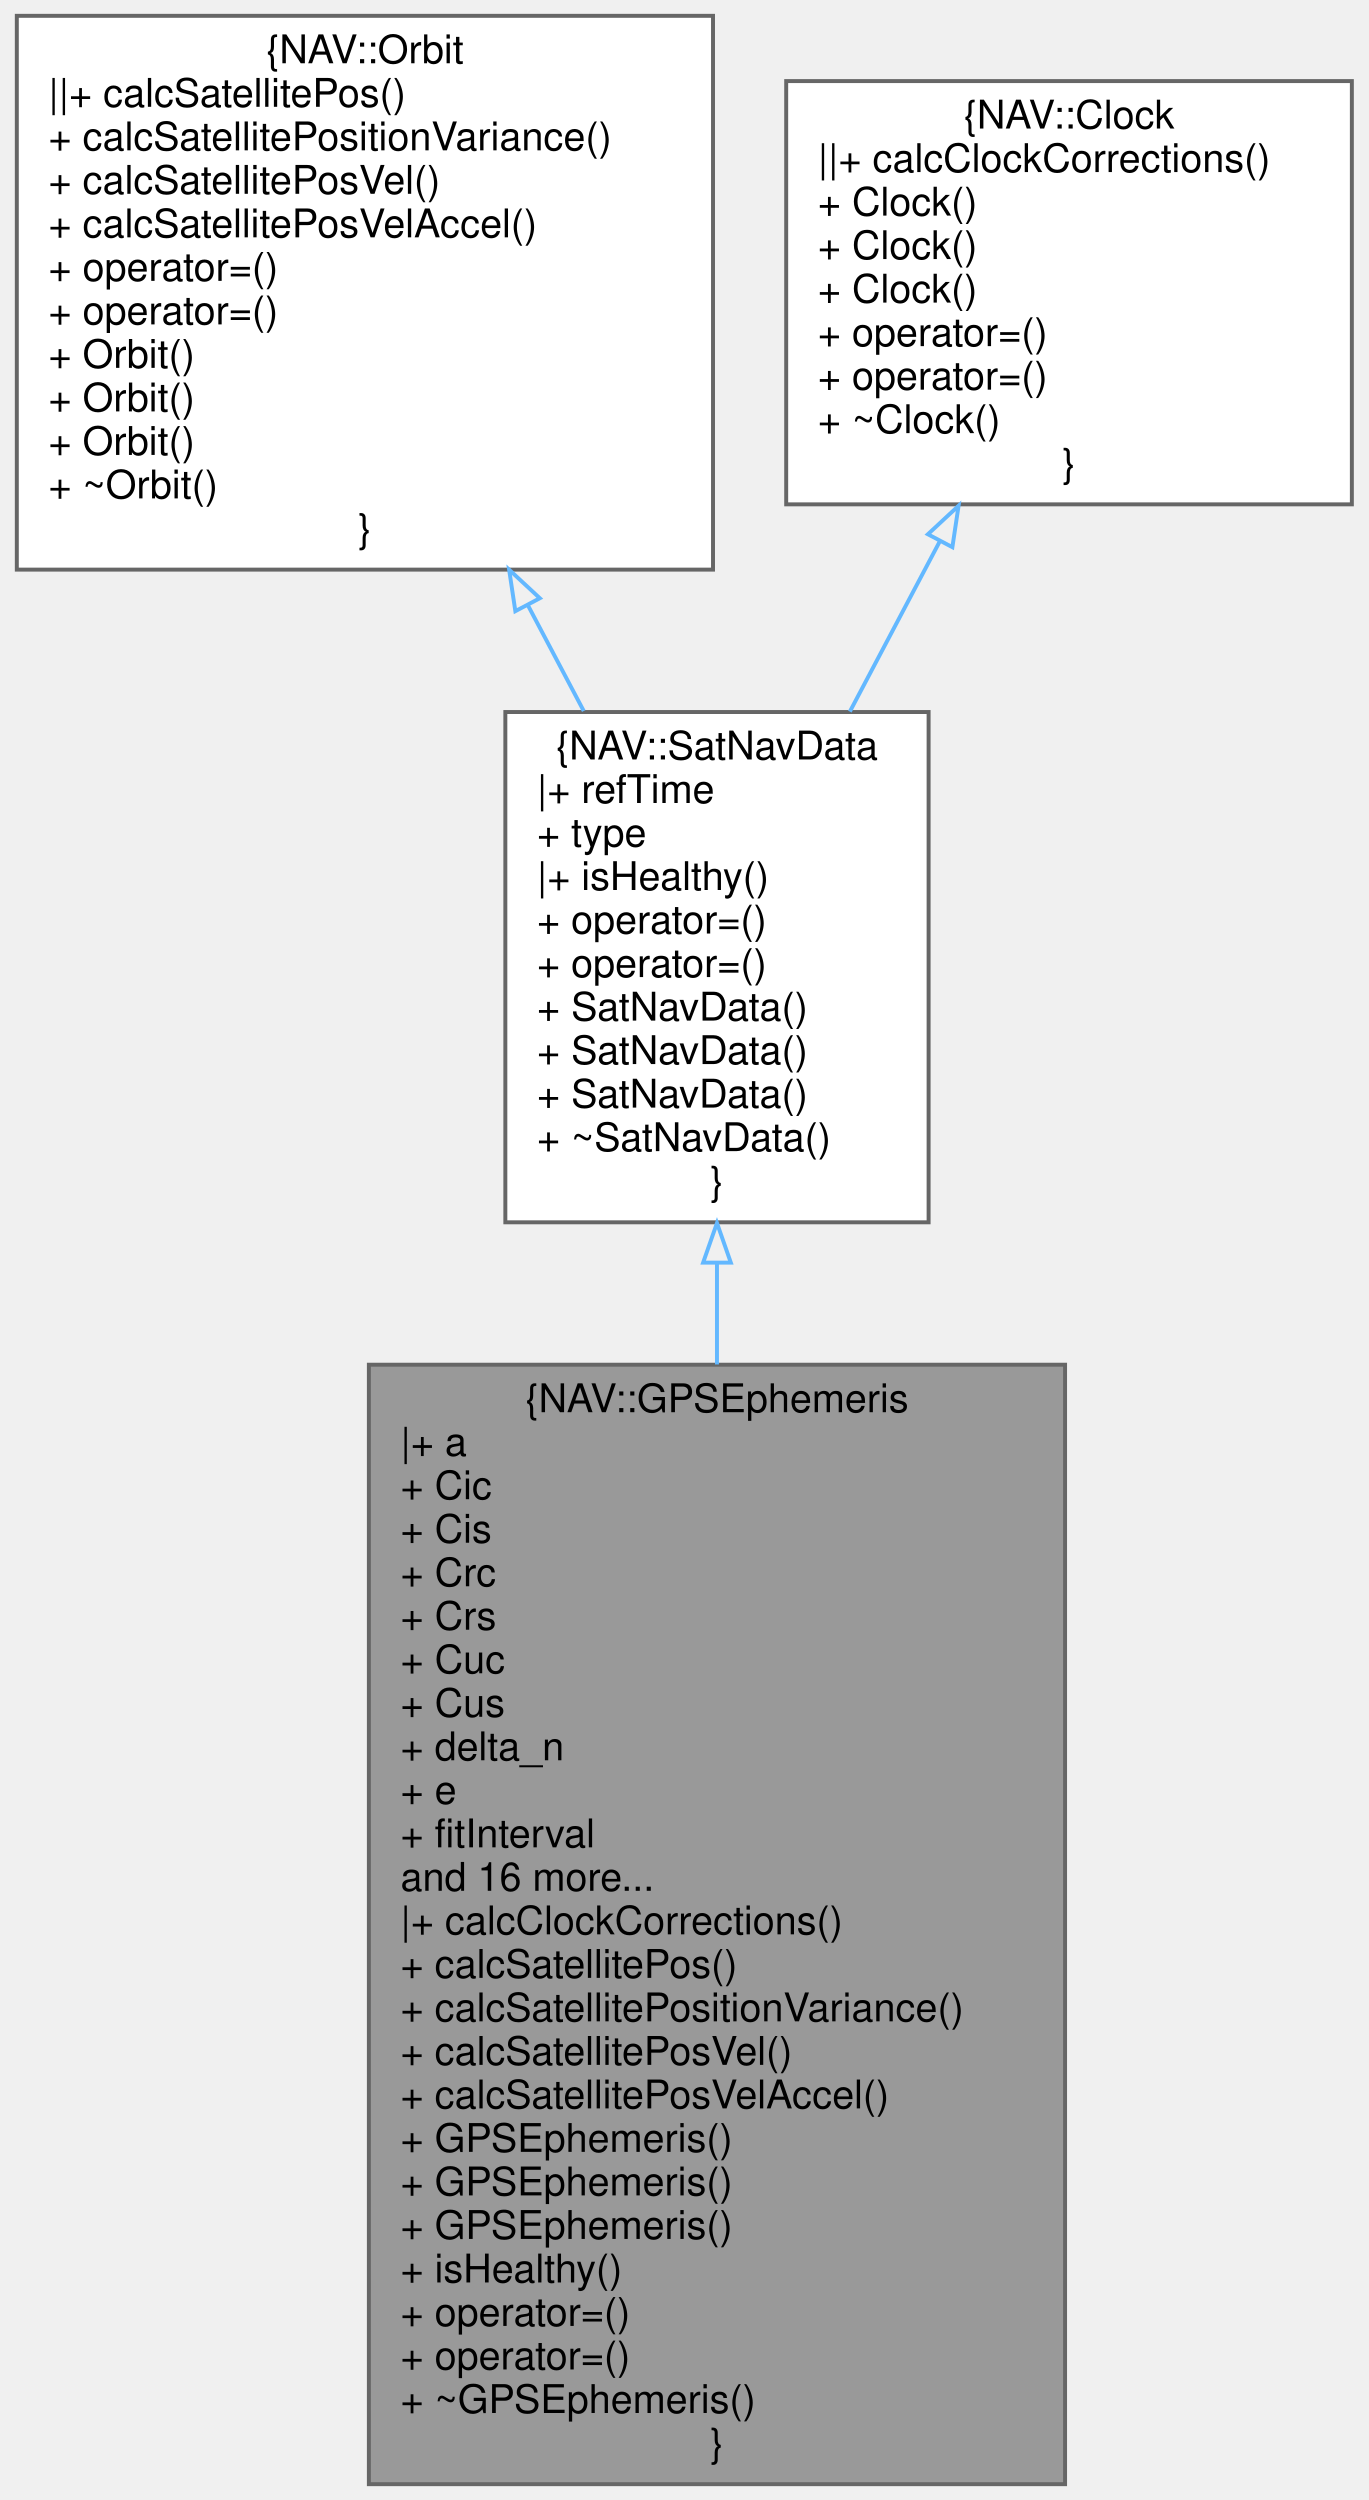
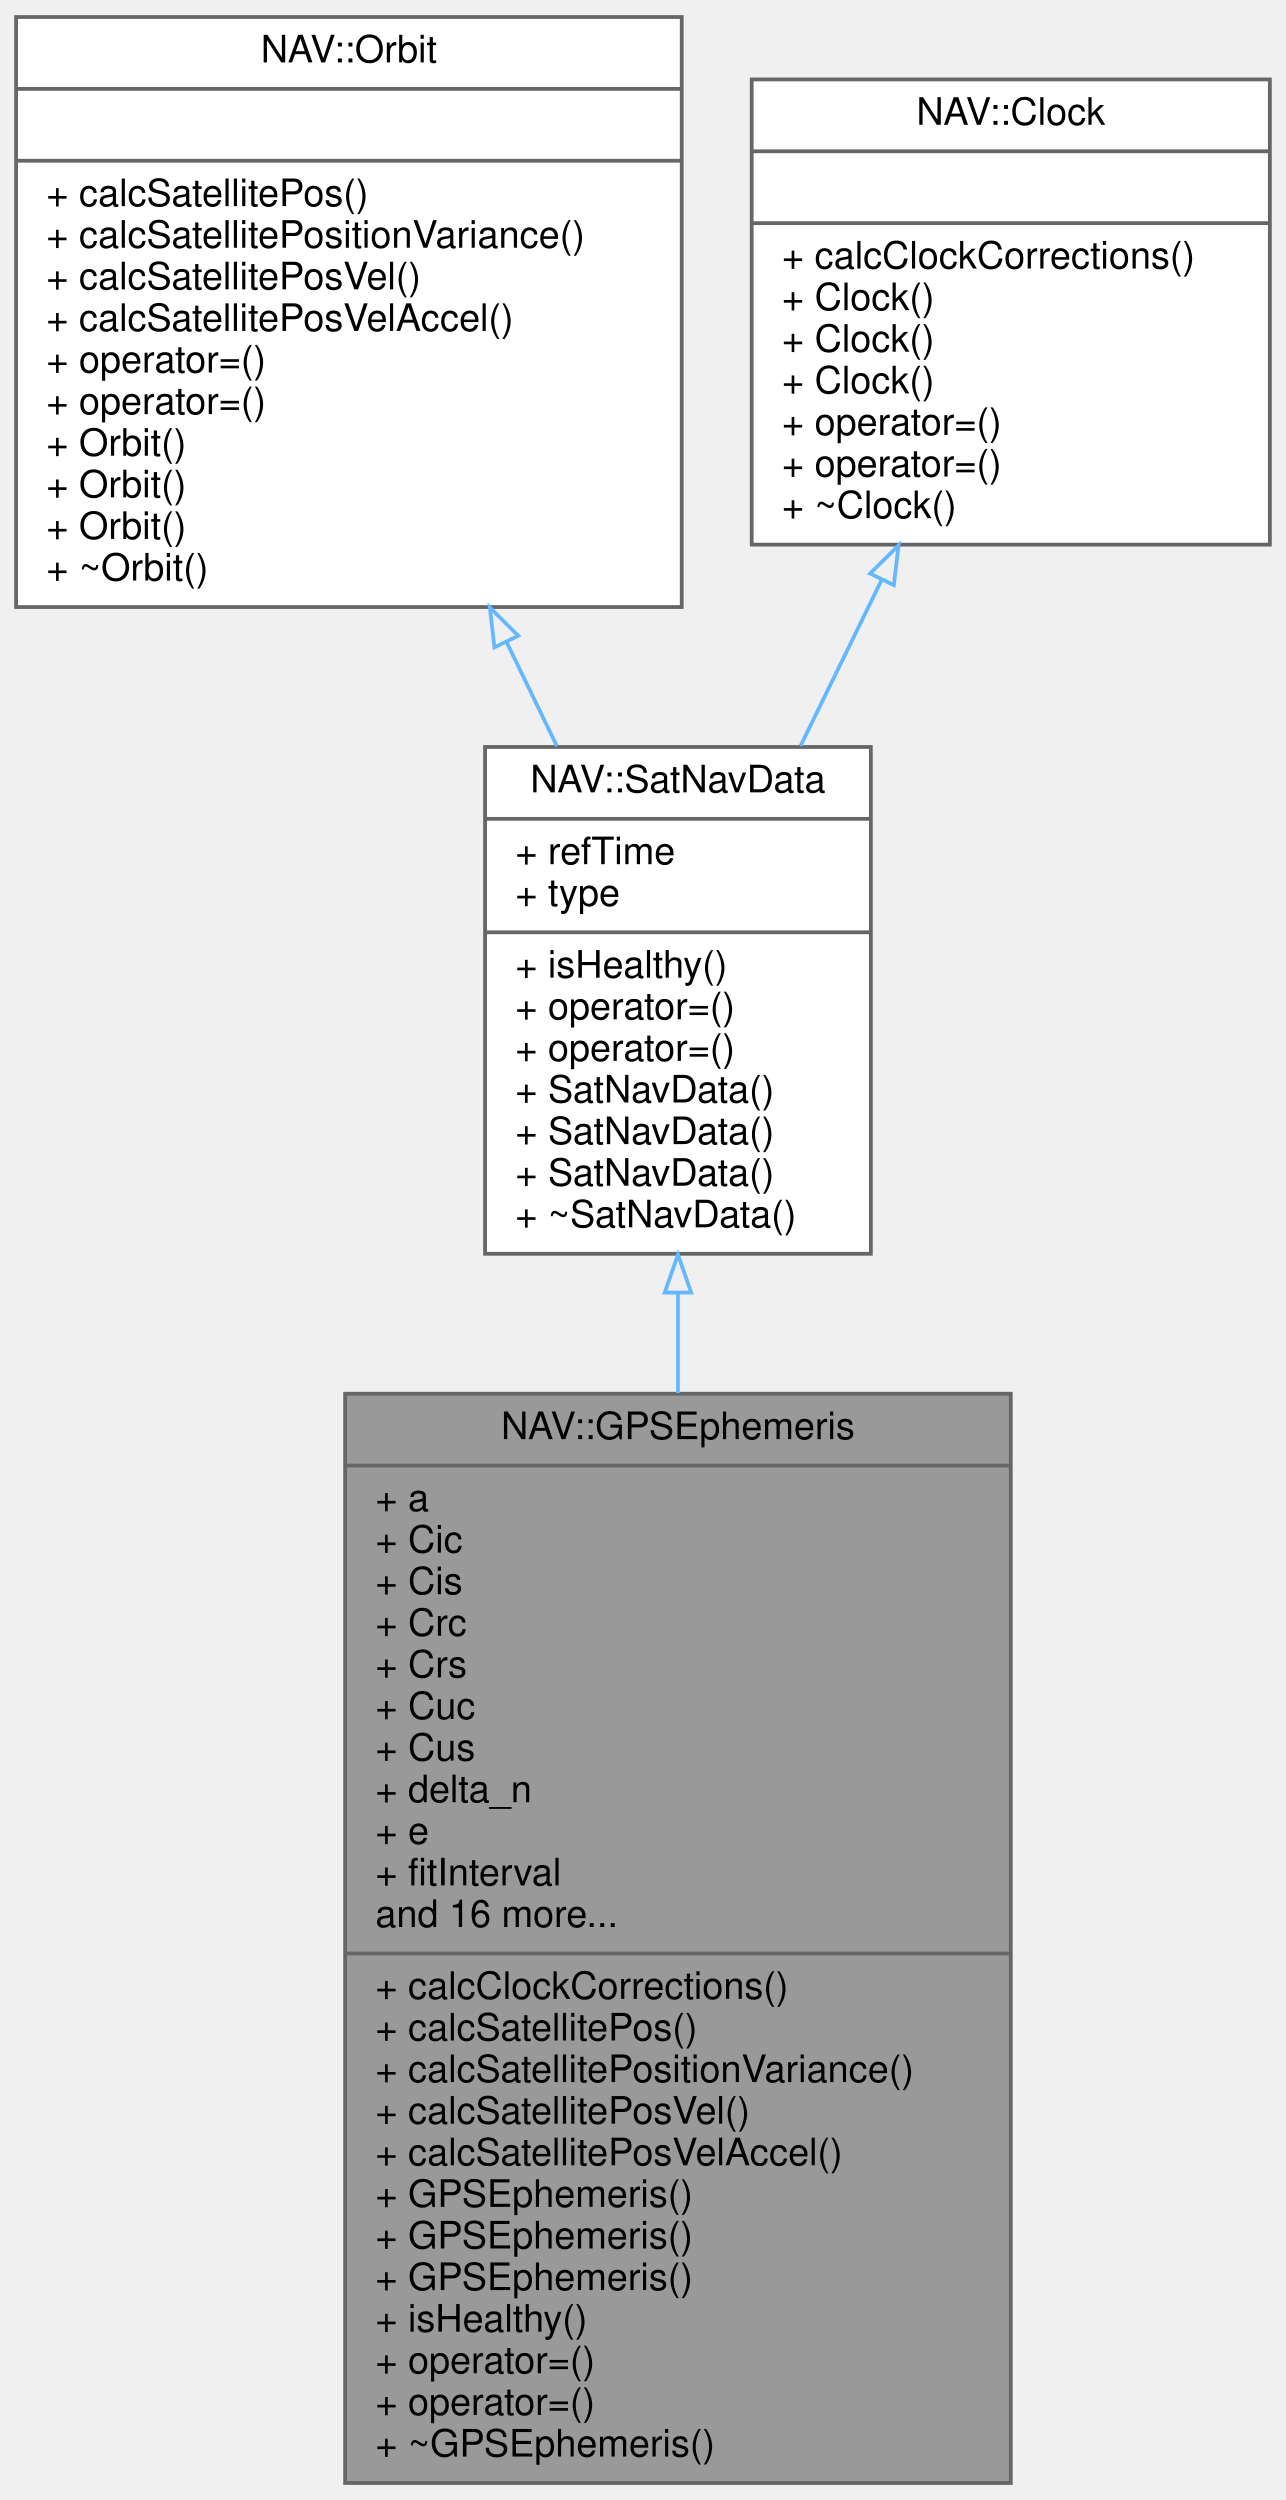
- <svg xmlns="http://www.w3.org/2000/svg" xmlns:xlink="http://www.w3.org/1999/xlink" width="346pt" height="632pt" viewBox="0.00 0.00 345.50 632.00">
-   <g id="graph0" class="graph" transform="scale(1 1) rotate(0) translate(4 628)">
+ <svg xmlns="http://www.w3.org/2000/svg" xmlns:xlink="http://www.w3.org/1999/xlink" width="340pt" height="661pt" viewBox="0.00 0.00 339.50 661.00">
+   <g id="graph0" class="graph" transform="scale(1 1) rotate(0) translate(4 657)">
    <g id="node1" class="node">
      <g id="a_node1">
        <a xlink:title="Broadcasted ephemeris message data.">
-           <polygon fill="#999999" stroke="#666666" points="265,-283 89,-283 89,0 265,0 265,-283" />
-           <text text-anchor="middle" x="177" y="-271" font-family="Helvetica,sans-Serif" font-size="10.00">{NAV::GPSEphemeris</text>
-           <text text-anchor="start" x="97" y="-260" font-family="Helvetica,sans-Serif" font-size="10.00">|+ a</text>
-           <text text-anchor="start" x="97" y="-249" font-family="Helvetica,sans-Serif" font-size="10.00">+ Cic</text>
-           <text text-anchor="start" x="97" y="-238" font-family="Helvetica,sans-Serif" font-size="10.00">+ Cis</text>
-           <text text-anchor="start" x="97" y="-227" font-family="Helvetica,sans-Serif" font-size="10.00">+ Crc</text>
-           <text text-anchor="start" x="97" y="-216" font-family="Helvetica,sans-Serif" font-size="10.00">+ Crs</text>
-           <text text-anchor="start" x="97" y="-205" font-family="Helvetica,sans-Serif" font-size="10.00">+ Cuc</text>
-           <text text-anchor="start" x="97" y="-194" font-family="Helvetica,sans-Serif" font-size="10.00">+ Cus</text>
-           <text text-anchor="start" x="97" y="-183" font-family="Helvetica,sans-Serif" font-size="10.00">+ delta_n</text>
-           <text text-anchor="start" x="97" y="-172" font-family="Helvetica,sans-Serif" font-size="10.00">+ e</text>
-           <text text-anchor="start" x="97" y="-161" font-family="Helvetica,sans-Serif" font-size="10.00">+ fitInterval</text>
-           <text text-anchor="start" x="97" y="-150" font-family="Helvetica,sans-Serif" font-size="10.00">and 16 more...</text>
-           <text text-anchor="start" x="97" y="-139" font-family="Helvetica,sans-Serif" font-size="10.00">|+ calcClockCorrections()</text>
-           <text text-anchor="start" x="97" y="-128" font-family="Helvetica,sans-Serif" font-size="10.00">+ calcSatellitePos()</text>
-           <text text-anchor="start" x="97" y="-117" font-family="Helvetica,sans-Serif" font-size="10.00">+ calcSatellitePositionVariance()</text>
-           <text text-anchor="start" x="97" y="-106" font-family="Helvetica,sans-Serif" font-size="10.00">+ calcSatellitePosVel()</text>
-           <text text-anchor="start" x="97" y="-95" font-family="Helvetica,sans-Serif" font-size="10.00">+ calcSatellitePosVelAccel()</text>
-           <text text-anchor="start" x="97" y="-84" font-family="Helvetica,sans-Serif" font-size="10.00">+ GPSEphemeris()</text>
-           <text text-anchor="start" x="97" y="-73" font-family="Helvetica,sans-Serif" font-size="10.00">+ GPSEphemeris()</text>
-           <text text-anchor="start" x="97" y="-62" font-family="Helvetica,sans-Serif" font-size="10.00">+ GPSEphemeris()</text>
-           <text text-anchor="start" x="97" y="-51" font-family="Helvetica,sans-Serif" font-size="10.00">+ isHealthy()</text>
-           <text text-anchor="start" x="97" y="-40" font-family="Helvetica,sans-Serif" font-size="10.00">+ operator=()</text>
-           <text text-anchor="start" x="97" y="-29" font-family="Helvetica,sans-Serif" font-size="10.00">+ operator=()</text>
-           <text text-anchor="start" x="97" y="-18" font-family="Helvetica,sans-Serif" font-size="10.00">+ ~GPSEphemeris()</text>
-           <text text-anchor="middle" x="177" y="-7" font-family="Helvetica,sans-Serif" font-size="10.00">}</text>
+           <polygon fill="#999999" stroke="#666666" points="87,-0.5 87,-288.5 263,-288.5 263,-0.5 87,-0.5" />
+           <text text-anchor="middle" x="175" y="-276.5" font-family="Helvetica,sans-Serif" font-size="10.00">NAV::GPSEphemeris</text>
+           <polyline fill="none" stroke="#666666" points="87,-269.5 263,-269.5 " />
+           <text text-anchor="start" x="95" y="-257.5" font-family="Helvetica,sans-Serif" font-size="10.00">+ a</text>
+           <text text-anchor="start" x="95" y="-246.5" font-family="Helvetica,sans-Serif" font-size="10.00">+ Cic</text>
+           <text text-anchor="start" x="95" y="-235.5" font-family="Helvetica,sans-Serif" font-size="10.00">+ Cis</text>
+           <text text-anchor="start" x="95" y="-224.5" font-family="Helvetica,sans-Serif" font-size="10.00">+ Crc</text>
+           <text text-anchor="start" x="95" y="-213.5" font-family="Helvetica,sans-Serif" font-size="10.00">+ Crs</text>
+           <text text-anchor="start" x="95" y="-202.5" font-family="Helvetica,sans-Serif" font-size="10.00">+ Cuc</text>
+           <text text-anchor="start" x="95" y="-191.5" font-family="Helvetica,sans-Serif" font-size="10.00">+ Cus</text>
+           <text text-anchor="start" x="95" y="-180.5" font-family="Helvetica,sans-Serif" font-size="10.00">+ delta_n</text>
+           <text text-anchor="start" x="95" y="-169.5" font-family="Helvetica,sans-Serif" font-size="10.00">+ e</text>
+           <text text-anchor="start" x="95" y="-158.5" font-family="Helvetica,sans-Serif" font-size="10.00">+ fitInterval</text>
+           <text text-anchor="start" x="95" y="-147.5" font-family="Helvetica,sans-Serif" font-size="10.00">and 16 more...</text>
+           <polyline fill="none" stroke="#666666" points="87,-140.5 263,-140.5 " />
+           <text text-anchor="start" x="95" y="-128.5" font-family="Helvetica,sans-Serif" font-size="10.00">+ calcClockCorrections()</text>
+           <text text-anchor="start" x="95" y="-117.5" font-family="Helvetica,sans-Serif" font-size="10.00">+ calcSatellitePos()</text>
+           <text text-anchor="start" x="95" y="-106.5" font-family="Helvetica,sans-Serif" font-size="10.00">+ calcSatellitePositionVariance()</text>
+           <text text-anchor="start" x="95" y="-95.5" font-family="Helvetica,sans-Serif" font-size="10.00">+ calcSatellitePosVel()</text>
+           <text text-anchor="start" x="95" y="-84.5" font-family="Helvetica,sans-Serif" font-size="10.00">+ calcSatellitePosVelAccel()</text>
+           <text text-anchor="start" x="95" y="-73.5" font-family="Helvetica,sans-Serif" font-size="10.00">+ GPSEphemeris()</text>
+           <text text-anchor="start" x="95" y="-62.5" font-family="Helvetica,sans-Serif" font-size="10.00">+ GPSEphemeris()</text>
+           <text text-anchor="start" x="95" y="-51.5" font-family="Helvetica,sans-Serif" font-size="10.00">+ GPSEphemeris()</text>
+           <text text-anchor="start" x="95" y="-40.5" font-family="Helvetica,sans-Serif" font-size="10.00">+ isHealthy()</text>
+           <text text-anchor="start" x="95" y="-29.5" font-family="Helvetica,sans-Serif" font-size="10.00">+ operator=()</text>
+           <text text-anchor="start" x="95" y="-18.5" font-family="Helvetica,sans-Serif" font-size="10.00">+ operator=()</text>
+           <text text-anchor="start" x="95" y="-7.5" font-family="Helvetica,sans-Serif" font-size="10.00">+ ~GPSEphemeris()</text>
        </a>
      </g>
    </g>
    <g id="node2" class="node">
      <g id="a_node2">
        <a xlink:href="classNAV_1_1SatNavData.html" target="_top" xlink:title="Satellite Navigation data (to calculate SatNavData and clock)">
-           <polygon fill="white" stroke="#666666" points="230.5,-448 123.5,-448 123.5,-319 230.5,-319 230.5,-448" />
-           <text text-anchor="middle" x="177" y="-436" font-family="Helvetica,sans-Serif" font-size="10.00">{NAV::SatNavData</text>
-           <text text-anchor="start" x="131.5" y="-425" font-family="Helvetica,sans-Serif" font-size="10.00">|+ refTime</text>
-           <text text-anchor="start" x="131.5" y="-414" font-family="Helvetica,sans-Serif" font-size="10.00">+ type</text>
-           <text text-anchor="start" x="131.5" y="-403" font-family="Helvetica,sans-Serif" font-size="10.00">|+ isHealthy()</text>
-           <text text-anchor="start" x="131.5" y="-392" font-family="Helvetica,sans-Serif" font-size="10.00">+ operator=()</text>
-           <text text-anchor="start" x="131.5" y="-381" font-family="Helvetica,sans-Serif" font-size="10.00">+ operator=()</text>
-           <text text-anchor="start" x="131.5" y="-370" font-family="Helvetica,sans-Serif" font-size="10.00">+ SatNavData()</text>
-           <text text-anchor="start" x="131.5" y="-359" font-family="Helvetica,sans-Serif" font-size="10.00">+ SatNavData()</text>
-           <text text-anchor="start" x="131.5" y="-348" font-family="Helvetica,sans-Serif" font-size="10.00">+ SatNavData()</text>
-           <text text-anchor="start" x="131.5" y="-337" font-family="Helvetica,sans-Serif" font-size="10.00">+ ~SatNavData()</text>
-           <text text-anchor="middle" x="177" y="-326" font-family="Helvetica,sans-Serif" font-size="10.00">}</text>
+           <polygon fill="white" stroke="#666666" points="124,-325.5 124,-459.5 226,-459.5 226,-325.5 124,-325.5" />
+           <text text-anchor="middle" x="175" y="-447.5" font-family="Helvetica,sans-Serif" font-size="10.00">NAV::SatNavData</text>
+           <polyline fill="none" stroke="#666666" points="124,-440.5 226,-440.5 " />
+           <text text-anchor="start" x="132" y="-428.5" font-family="Helvetica,sans-Serif" font-size="10.00">+ refTime</text>
+           <text text-anchor="start" x="132" y="-417.5" font-family="Helvetica,sans-Serif" font-size="10.00">+ type</text>
+           <polyline fill="none" stroke="#666666" points="124,-410.5 226,-410.5 " />
+           <text text-anchor="start" x="132" y="-398.5" font-family="Helvetica,sans-Serif" font-size="10.00">+ isHealthy()</text>
+           <text text-anchor="start" x="132" y="-387.5" font-family="Helvetica,sans-Serif" font-size="10.00">+ operator=()</text>
+           <text text-anchor="start" x="132" y="-376.5" font-family="Helvetica,sans-Serif" font-size="10.00">+ operator=()</text>
+           <text text-anchor="start" x="132" y="-365.5" font-family="Helvetica,sans-Serif" font-size="10.00">+ SatNavData()</text>
+           <text text-anchor="start" x="132" y="-354.5" font-family="Helvetica,sans-Serif" font-size="10.00">+ SatNavData()</text>
+           <text text-anchor="start" x="132" y="-343.5" font-family="Helvetica,sans-Serif" font-size="10.00">+ SatNavData()</text>
+           <text text-anchor="start" x="132" y="-332.5" font-family="Helvetica,sans-Serif" font-size="10.00">+ ~SatNavData()</text>
        </a>
      </g>
    </g>
    <g id="edge1" class="edge">
-       <path fill="none" stroke="#63b8ff" d="M177,-308.59C177,-300.35 177,-291.78 177,-283.06" />
-       <polygon fill="none" stroke="#63b8ff" points="173.5,-308.81 177,-318.81 180.5,-308.81 173.5,-308.81" />
+       <path fill="none" stroke="#63b8ff" d="M175,-315.06C175,-306.55 175,-297.68 175,-288.68" />
+       <polygon fill="none" stroke="#63b8ff" points="171.5,-315.25 175,-325.25 178.5,-315.25 171.5,-315.25" />
    </g>
    <g id="node3" class="node">
      <g id="a_node3">
        <a xlink:href="classNAV_1_1Orbit.html" target="_top" xlink:title="Abstract satellite orbit information.">
-           <polygon fill="white" stroke="#666666" points="176,-624 0,-624 0,-484 176,-484 176,-624" />
-           <text text-anchor="middle" x="88" y="-612" font-family="Helvetica,sans-Serif" font-size="10.00">{NAV::Orbit</text>
-           <text text-anchor="start" x="8" y="-601" font-family="Helvetica,sans-Serif" font-size="10.00">||+ calcSatellitePos()</text>
-           <text text-anchor="start" x="8" y="-590" font-family="Helvetica,sans-Serif" font-size="10.00">+ calcSatellitePositionVariance()</text>
-           <text text-anchor="start" x="8" y="-579" font-family="Helvetica,sans-Serif" font-size="10.00">+ calcSatellitePosVel()</text>
-           <text text-anchor="start" x="8" y="-568" font-family="Helvetica,sans-Serif" font-size="10.00">+ calcSatellitePosVelAccel()</text>
-           <text text-anchor="start" x="8" y="-557" font-family="Helvetica,sans-Serif" font-size="10.00">+ operator=()</text>
-           <text text-anchor="start" x="8" y="-546" font-family="Helvetica,sans-Serif" font-size="10.00">+ operator=()</text>
-           <text text-anchor="start" x="8" y="-535" font-family="Helvetica,sans-Serif" font-size="10.00">+ Orbit()</text>
-           <text text-anchor="start" x="8" y="-524" font-family="Helvetica,sans-Serif" font-size="10.00">+ Orbit()</text>
-           <text text-anchor="start" x="8" y="-513" font-family="Helvetica,sans-Serif" font-size="10.00">+ Orbit()</text>
-           <text text-anchor="start" x="8" y="-502" font-family="Helvetica,sans-Serif" font-size="10.00">+ ~Orbit()</text>
-           <text text-anchor="middle" x="88" y="-491" font-family="Helvetica,sans-Serif" font-size="10.00">}</text>
+           <polygon fill="white" stroke="#666666" points="0,-496.5 0,-652.5 176,-652.5 176,-496.5 0,-496.5" />
+           <text text-anchor="middle" x="88" y="-640.5" font-family="Helvetica,sans-Serif" font-size="10.00">NAV::Orbit</text>
+           <polyline fill="none" stroke="#666666" points="0,-633.5 176,-633.5 " />
+           <text text-anchor="middle" x="88" y="-621.5" font-family="Helvetica,sans-Serif" font-size="10.00"> </text>
+           <polyline fill="none" stroke="#666666" points="0,-614.5 176,-614.5 " />
+           <text text-anchor="start" x="8" y="-602.5" font-family="Helvetica,sans-Serif" font-size="10.00">+ calcSatellitePos()</text>
+           <text text-anchor="start" x="8" y="-591.5" font-family="Helvetica,sans-Serif" font-size="10.00">+ calcSatellitePositionVariance()</text>
+           <text text-anchor="start" x="8" y="-580.5" font-family="Helvetica,sans-Serif" font-size="10.00">+ calcSatellitePosVel()</text>
+           <text text-anchor="start" x="8" y="-569.5" font-family="Helvetica,sans-Serif" font-size="10.00">+ calcSatellitePosVelAccel()</text>
+           <text text-anchor="start" x="8" y="-558.5" font-family="Helvetica,sans-Serif" font-size="10.00">+ operator=()</text>
+           <text text-anchor="start" x="8" y="-547.5" font-family="Helvetica,sans-Serif" font-size="10.00">+ operator=()</text>
+           <text text-anchor="start" x="8" y="-536.5" font-family="Helvetica,sans-Serif" font-size="10.00">+ Orbit()</text>
+           <text text-anchor="start" x="8" y="-525.5" font-family="Helvetica,sans-Serif" font-size="10.00">+ Orbit()</text>
+           <text text-anchor="start" x="8" y="-514.5" font-family="Helvetica,sans-Serif" font-size="10.00">+ Orbit()</text>
+           <text text-anchor="start" x="8" y="-503.5" font-family="Helvetica,sans-Serif" font-size="10.00">+ ~Orbit()</text>
        </a>
      </g>
    </g>
    <g id="edge2" class="edge">
-       <path fill="none" stroke="#63b8ff" d="M129.17,-475.05C133.91,-466.08 138.7,-457.02 143.32,-448.26" />
-       <polygon fill="none" stroke="#63b8ff" points="126.03,-473.5 124.46,-483.98 132.22,-476.77 126.03,-473.5" />
+       <path fill="none" stroke="#63b8ff" d="M129.72,-487.17C134.19,-477.94 138.68,-468.65 143.01,-459.69" />
+       <polygon fill="none" stroke="#63b8ff" points="126.47,-485.85 125.27,-496.38 132.78,-488.9 126.47,-485.85" />
    </g>
    <g id="node4" class="node">
      <g id="a_node4">
        <a xlink:href="classNAV_1_1Clock.html" target="_top" xlink:title="Abstract satellite clock information.">
-           <polygon fill="white" stroke="#666666" points="337.5,-607.5 194.5,-607.5 194.5,-500.5 337.5,-500.5 337.5,-607.5" />
-           <text text-anchor="middle" x="266" y="-595.5" font-family="Helvetica,sans-Serif" font-size="10.00">{NAV::Clock</text>
-           <text text-anchor="start" x="202.5" y="-584.5" font-family="Helvetica,sans-Serif" font-size="10.00">||+ calcClockCorrections()</text>
-           <text text-anchor="start" x="202.5" y="-573.5" font-family="Helvetica,sans-Serif" font-size="10.00">+ Clock()</text>
-           <text text-anchor="start" x="202.5" y="-562.5" font-family="Helvetica,sans-Serif" font-size="10.00">+ Clock()</text>
-           <text text-anchor="start" x="202.5" y="-551.5" font-family="Helvetica,sans-Serif" font-size="10.00">+ Clock()</text>
-           <text text-anchor="start" x="202.5" y="-540.5" font-family="Helvetica,sans-Serif" font-size="10.00">+ operator=()</text>
-           <text text-anchor="start" x="202.5" y="-529.5" font-family="Helvetica,sans-Serif" font-size="10.00">+ operator=()</text>
-           <text text-anchor="start" x="202.5" y="-518.5" font-family="Helvetica,sans-Serif" font-size="10.00">+ ~Clock()</text>
-           <text text-anchor="middle" x="266" y="-507.5" font-family="Helvetica,sans-Serif" font-size="10.00">}</text>
+           <polygon fill="white" stroke="#666666" points="194.5,-513 194.5,-636 331.5,-636 331.5,-513 194.5,-513" />
+           <text text-anchor="middle" x="263" y="-624" font-family="Helvetica,sans-Serif" font-size="10.00">NAV::Clock</text>
+           <polyline fill="none" stroke="#666666" points="194.5,-617 331.5,-617 " />
+           <text text-anchor="middle" x="263" y="-605" font-family="Helvetica,sans-Serif" font-size="10.00"> </text>
+           <polyline fill="none" stroke="#666666" points="194.5,-598 331.5,-598 " />
+           <text text-anchor="start" x="202.5" y="-586" font-family="Helvetica,sans-Serif" font-size="10.00">+ calcClockCorrections()</text>
+           <text text-anchor="start" x="202.5" y="-575" font-family="Helvetica,sans-Serif" font-size="10.00">+ Clock()</text>
+           <text text-anchor="start" x="202.5" y="-564" font-family="Helvetica,sans-Serif" font-size="10.00">+ Clock()</text>
+           <text text-anchor="start" x="202.5" y="-553" font-family="Helvetica,sans-Serif" font-size="10.00">+ Clock()</text>
+           <text text-anchor="start" x="202.5" y="-542" font-family="Helvetica,sans-Serif" font-size="10.00">+ operator=()</text>
+           <text text-anchor="start" x="202.5" y="-531" font-family="Helvetica,sans-Serif" font-size="10.00">+ operator=()</text>
+           <text text-anchor="start" x="202.5" y="-520" font-family="Helvetica,sans-Serif" font-size="10.00">+ ~Clock()</text>
        </a>
      </g>
    </g>
    <g id="edge3" class="edge">
-       <path fill="none" stroke="#63b8ff" d="M233.3,-491.09C225.9,-477.08 218.03,-462.18 210.59,-448.1" />
-       <polygon fill="none" stroke="#63b8ff" points="230.32,-492.94 238.08,-500.15 236.51,-489.67 230.32,-492.94" />
+       <path fill="none" stroke="#63b8ff" d="M228.77,-503.49C221.75,-489.12 214.37,-474.03 207.41,-459.79" />
+       <polygon fill="none" stroke="#63b8ff" points="225.79,-505.36 233.33,-512.81 232.08,-502.29 225.79,-505.36" />
    </g>
  </g>
</svg>
